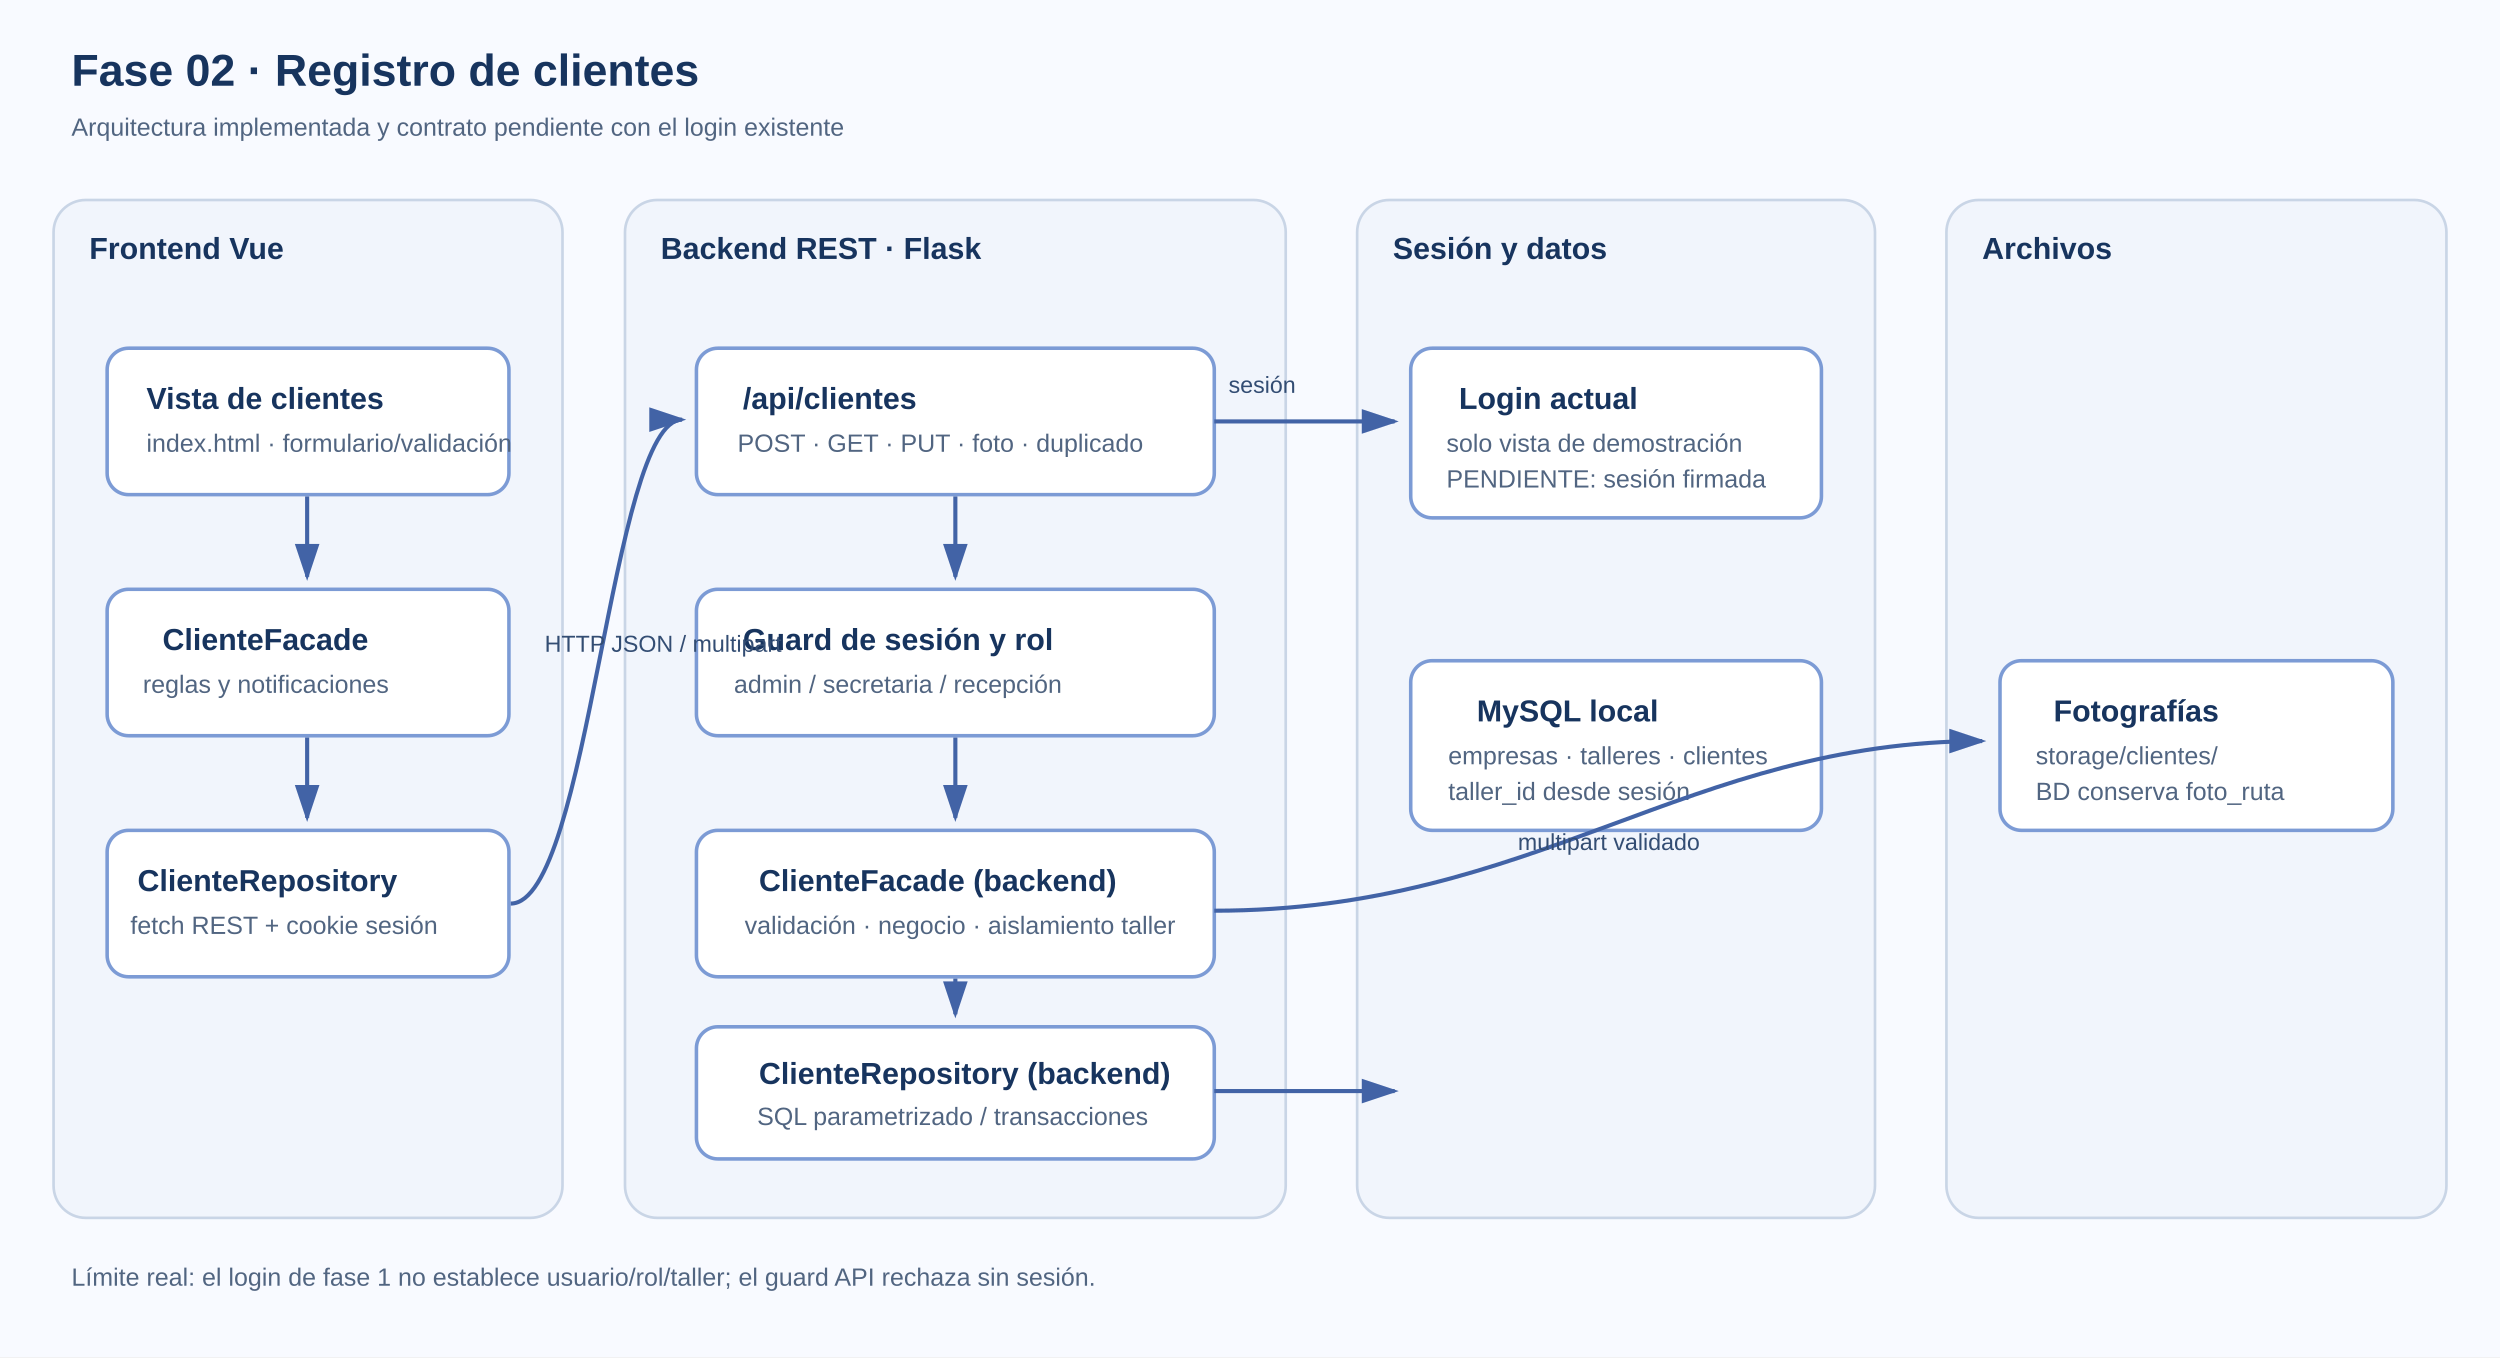
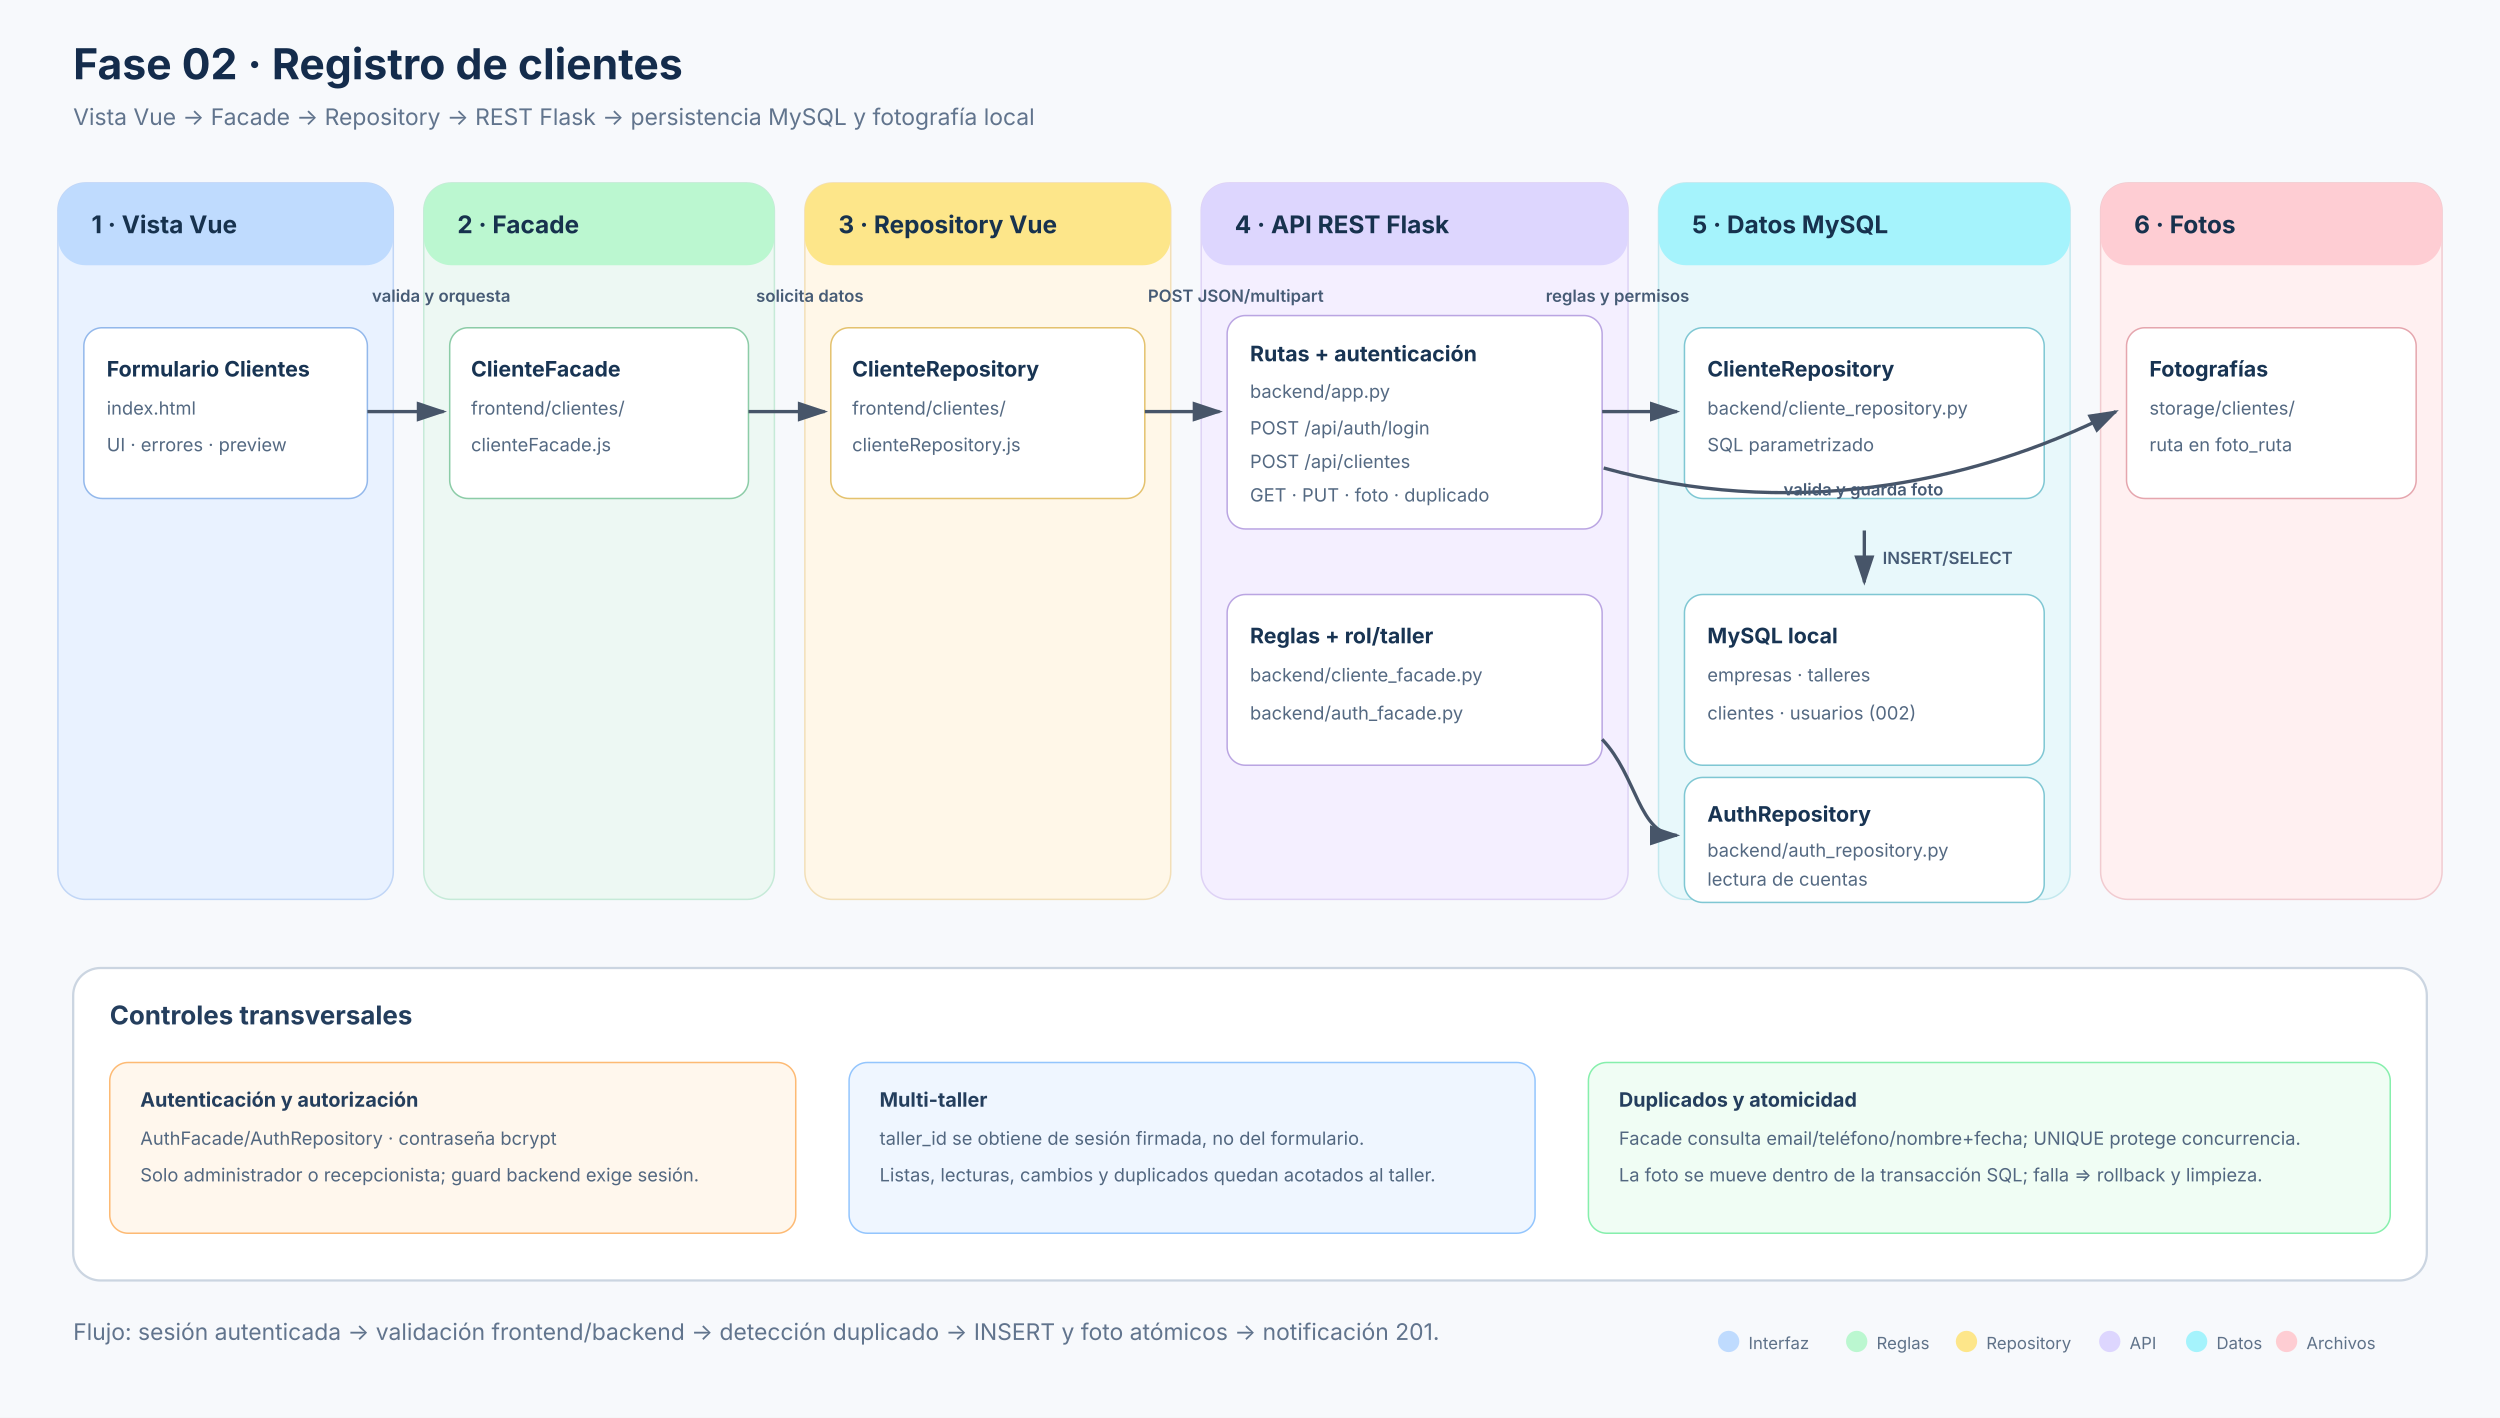
- <svg xmlns="http://www.w3.org/2000/svg" width="1400" height="760" viewBox="0 0 1400 760" role="img" aria-labelledby="title desc">
+ <svg xmlns="http://www.w3.org/2000/svg" viewBox="0 0 1640 930" role="img" aria-labelledby="title desc">
  <defs>
    <marker id="arrow" markerWidth="10" markerHeight="10" refX="8" refY="3" orient="auto">
-       <path d="M0,0 L0,6 L9,3 z" fill="#4263a6" />
+       <path d="M0 0v6l9-3z" fill="#475569" />
    </marker>
-     <style>.box{fill:#fff;stroke:#7c9bd5;stroke-width:2;rx:12}.title{font:700 17px Arial;fill:#17345e}.sub{font:14px Arial;fill:#516581}.link{stroke:#4263a6;stroke-width:2.3;fill:none;marker-end:url(#arrow)}.label{font:13px Arial;fill:#334d73}.zone{fill:#f1f5fc;stroke:#c9d5e6;stroke-width:1.5;rx:18}</style>
+     <style>
+ text{font-family:Inter,Arial,sans-serif}.title{font-size:28px;font-weight:750;fill:#142c4c}.subtitle{font-size:15px;fill:#61748d}.coltitle{font-size:16px;font-weight:700;fill:#17324e}.name{font-size:14px;font-weight:700;fill:#183453}.small{font-size:12px;fill:#546982}.tiny{font-size:11px;fill:#5f7289}.edge{stroke:#475569;stroke-width:2.2;fill:none;marker-end:url(#arrow)}.edge-label{font-size:11px;font-weight:600;fill:#465b75}.trans-title{font-size:13px;font-weight:700;fill:#243e5d}.trans-text{font-size:12px;fill:#526780}</style>
  </defs>
-   <rect width="1400" height="760" fill="#f8faff" />
-   <text x="40" y="48" class="title" style="font-size:25px">Fase 02 · Registro de clientes</text>
-   <text x="40" y="76" class="sub">Arquitectura implementada y contrato pendiente con el login existente</text>
-   <rect class="zone" x="30" y="112" width="285" height="570" />
-   <text x="50" y="145" class="title">Frontend Vue</text>
-   <rect class="box" x="60" y="195" width="225" height="82" />
-   <text class="title" x="82" y="229">Vista de clientes</text>
-   <text class="sub" x="82" y="253">index.html · formulario/validación</text>
-   <rect class="box" x="60" y="330" width="225" height="82" />
-   <text class="title" x="91" y="364">ClienteFacade</text>
-   <text class="sub" x="80" y="388">reglas y notificaciones</text>
-   <rect class="box" x="60" y="465" width="225" height="82" />
-   <text class="title" x="77" y="499">ClienteRepository</text>
-   <text class="sub" x="73" y="523">fetch REST + cookie sesión</text>
-   <path class="link" d="M172 278v45" />
-   <path class="link" d="M172 413v45" />
-   <rect class="zone" x="350" y="112" width="370" height="570" />
-   <text x="370" y="145" class="title">Backend REST · Flask</text>
-   <rect class="box" x="390" y="195" width="290" height="82" />
-   <text class="title" x="416" y="229">/api/clientes</text>
-   <text class="sub" x="413" y="253">POST · GET · PUT · foto · duplicado</text>
-   <rect class="box" x="390" y="330" width="290" height="82" />
-   <text class="title" x="416" y="364">Guard de sesión y rol</text>
-   <text class="sub" x="411" y="388">admin / secretaria / recepción</text>
-   <rect class="box" x="390" y="465" width="290" height="82" />
-   <text class="title" x="425" y="499">ClienteFacade (backend)</text>
-   <text class="sub" x="417" y="523">validación · negocio · aislamiento taller</text>
-   <rect class="box" x="390" y="575" width="290" height="74" />
-   <text class="title" x="425" y="607">ClienteRepository (backend)</text>
-   <text class="sub" x="424" y="630">SQL parametrizado / transacciones</text>
-   <path class="link" d="M535 278v45" />
-   <path class="link" d="M535 413v45" />
-   <path class="link" d="M535 548v20" />
-   <path class="link" d="M286 506 C330 506 342 235 382 235" />
-   <text class="label" x="305" y="365">HTTP JSON / multipart</text>
-   <rect class="zone" x="760" y="112" width="290" height="570" />
-   <text x="780" y="145" class="title">Sesión y datos</text>
-   <rect class="box" x="790" y="195" width="230" height="95" />
-   <text class="title" x="817" y="229">Login actual</text>
-   <text class="sub" x="810" y="253">solo vista de demostración</text>
-   <text class="sub" x="810" y="273">PENDIENTE: sesión firmada</text>
-   <rect class="box" x="790" y="370" width="230" height="95" />
-   <text class="title" x="827" y="404">MySQL local</text>
-   <text class="sub" x="811" y="428">empresas · talleres · clientes</text>
-   <text class="sub" x="811" y="448">taller_id desde sesión</text>
-   <path class="link" d="M680 236h101" />
-   <text class="label" x="688" y="220">sesión</text>
-   <path class="link" d="M680 611h101" />
-   <rect class="zone" x="1090" y="112" width="280" height="570" />
-   <text x="1110" y="145" class="title">Archivos</text>
-   <rect class="box" x="1120" y="370" width="220" height="95" />
-   <text class="title" x="1150" y="404">Fotografías</text>
-   <text class="sub" x="1140" y="428">storage/clientes/</text>
-   <text class="sub" x="1140" y="448">BD conserva foto_ruta</text>
-   <path class="link" d="M680 510 C860 510 945 415 1110 415" />
-   <text class="label" x="850" y="476">multipart validado</text>
-   <text class="sub" x="40" y="720">Límite real: el login de fase 1 no establece usuario/rol/taller; el guard API rechaza sin sesión.</text>
+   <rect width="1640" height="930" fill="#f7f9fc" />
+   <text x="48" y="52" class="title">Fase 02 · Registro de clientes</text>
+   <text x="48" y="82" class="subtitle">Vista Vue → Facade → Repository → REST Flask → persistencia MySQL y fotografía local</text>
+   <g>
+     <rect x="38" y="120" width="220" height="470" rx="18" fill="#e9f2ff" stroke="#c1d6f6" />
+     <rect x="38" y="120" width="220" height="54" rx="18" fill="#bfdbfe" />
+     <text x="60" y="153" class="coltitle">1 · Vista Vue</text>
+     <rect x="278" y="120" width="230" height="470" rx="18" fill="#edf8f3" stroke="#c6ead8" />
+     <rect x="278" y="120" width="230" height="54" rx="18" fill="#bbf7d0" />
+     <text x="300" y="153" class="coltitle">2 · Facade</text>
+     <rect x="528" y="120" width="240" height="470" rx="18" fill="#fff7e8" stroke="#f2dfb8" />
+     <rect x="528" y="120" width="240" height="54" rx="18" fill="#fde68a" />
+     <text x="550" y="153" class="coltitle">3 · Repository Vue</text>
+     <rect x="788" y="120" width="280" height="470" rx="18" fill="#f4efff" stroke="#ded2f5" />
+     <rect x="788" y="120" width="280" height="54" rx="18" fill="#ddd6fe" />
+     <text x="810" y="153" class="coltitle">4 · API REST Flask</text>
+     <rect x="1088" y="120" width="270" height="470" rx="18" fill="#e8f8fb" stroke="#c3e8ee" />
+     <rect x="1088" y="120" width="270" height="54" rx="18" fill="#a5f3fc" />
+     <text x="1110" y="153" class="coltitle">5 · Datos MySQL</text>
+     <rect x="1378" y="120" width="224" height="470" rx="18" fill="#fff0f1" stroke="#f1cbd0" />
+     <rect x="1378" y="120" width="224" height="54" rx="18" fill="#fecdd3" />
+     <text x="1400" y="153" class="coltitle">6 · Fotos</text>
+   </g>
+   <g>
+     <rect x="55" y="215" width="186" height="112" rx="12" fill="#fff" stroke="#93b8eb" />
+     <text x="70" y="247" class="name">Formulario Clientes</text>
+     <text x="70" y="272" class="small">index.html</text>
+     <text x="70" y="296" class="small">UI · errores · preview</text>
+     <rect x="295" y="215" width="196" height="112" rx="12" fill="#fff" stroke="#8ccca7" />
+     <text x="309" y="247" class="name">ClienteFacade</text>
+     <text x="309" y="272" class="small">frontend/clientes/</text>
+     <text x="309" y="296" class="small">clienteFacade.js</text>
+     <rect x="545" y="215" width="206" height="112" rx="12" fill="#fff" stroke="#e4c26e" />
+     <text x="559" y="247" class="name">ClienteRepository</text>
+     <text x="559" y="272" class="small">frontend/clientes/</text>
+     <text x="559" y="296" class="small">clienteRepository.js</text>
+     <rect x="805" y="207" width="246" height="140" rx="12" fill="#fff" stroke="#baa5e2" />
+     <text x="820" y="237" class="name">Rutas + autenticación</text>
+     <text x="820" y="261" class="small">backend/app.py</text>
+     <text x="820" y="285" class="small">POST /api/auth/login</text>
+     <text x="820" y="307" class="small">POST /api/clientes</text>
+     <text x="820" y="329" class="small">GET · PUT · foto · duplicado</text>
+     <rect x="805" y="390" width="246" height="112" rx="12" fill="#fff" stroke="#baa5e2" />
+     <text x="820" y="422" class="name">Reglas + rol/taller</text>
+     <text x="820" y="447" class="small">backend/cliente_facade.py</text>
+     <text x="820" y="472" class="small">backend/auth_facade.py</text>
+     <rect x="1105" y="215" width="236" height="112" rx="12" fill="#fff" stroke="#7fc7d3" />
+     <text x="1120" y="247" class="name">ClienteRepository</text>
+     <text x="1120" y="272" class="small">backend/cliente_repository.py</text>
+     <text x="1120" y="296" class="small">SQL parametrizado</text>
+     <rect x="1105" y="390" width="236" height="112" rx="12" fill="#fff" stroke="#7fc7d3" />
+     <text x="1120" y="422" class="name">MySQL local</text>
+     <text x="1120" y="447" class="small">empresas · talleres</text>
+     <text x="1120" y="472" class="small">clientes · usuarios (002)</text>
+     <rect x="1395" y="215" width="190" height="112" rx="12" fill="#fff" stroke="#e5a6ae" />
+     <text x="1410" y="247" class="name">Fotografías</text>
+     <text x="1410" y="272" class="small">storage/clientes/</text>
+     <text x="1410" y="296" class="small">ruta en foto_ruta</text>
+     <rect x="1105" y="510" width="236" height="82" rx="12" fill="#fff" stroke="#7fc7d3" />
+     <text x="1120" y="539" class="name">AuthRepository</text>
+     <text x="1120" y="562" class="small">backend/auth_repository.py</text>
+     <text x="1120" y="581" class="small">lectura de cuentas</text>
+   </g>
+   <path class="edge" d="M241 270h50" />
+   <text x="244" y="198" class="edge-label">valida y orquesta</text>
+   <path class="edge" d="M491 270h50" />
+   <text x="496" y="198" class="edge-label">solicita datos</text>
+   <path class="edge" d="M751 270h49" />
+   <text x="753" y="198" class="edge-label">POST JSON/multipart</text>
+   <path class="edge" d="M1051 270h49" />
+   <text x="1014" y="198" class="edge-label">reglas y permisos</text>
+   <path class="edge" d="M1223 348v34" />
+   <text x="1235" y="370" class="edge-label">INSERT/SELECT</text>
+   <path class="edge" d="M1052 307 C1170 340 1290 320 1388 270" />
+   <text x="1170" y="325" class="edge-label">valida y guarda foto</text>
+   <path class="edge" d="M1051 485 C1074 509 1075 548 1100 548" />
+   <rect x="48" y="635" width="1544" height="205" rx="18" fill="#fff" stroke="#cbd5e1" stroke-width="1.5" />
+   <text x="72" y="672" class="trans-title" style="font-size:17px">Controles transversales</text>
+   <rect x="72" y="697" width="450" height="112" rx="12" fill="#fff7ed" stroke="#fdba74" />
+   <text x="92" y="726" class="trans-title">Autenticación y autorización</text>
+   <text x="92" y="751" class="trans-text">AuthFacade/AuthRepository · contraseña bcrypt</text>
+   <text x="92" y="775" class="trans-text">Solo administrador o recepcionista; guard backend exige sesión.</text>
+   <rect x="557" y="697" width="450" height="112" rx="12" fill="#eff6ff" stroke="#93c5fd" />
+   <text x="577" y="726" class="trans-title">Multi-taller</text>
+   <text x="577" y="751" class="trans-text">taller_id se obtiene de sesión firmada, no del formulario.</text>
+   <text x="577" y="775" class="trans-text">Listas, lecturas, cambios y duplicados quedan acotados al taller.</text>
+   <rect x="1042" y="697" width="526" height="112" rx="12" fill="#f0fdf4" stroke="#86efac" />
+   <text x="1062" y="726" class="trans-title">Duplicados y atomicidad</text>
+   <text x="1062" y="751" class="trans-text">Facade consulta email/teléfono/nombre+fecha; UNIQUE protege concurrencia.</text>
+   <text x="1062" y="775" class="trans-text">La foto se mueve dentro de la transacción SQL; falla =&gt; rollback y limpieza.</text>
+   <text x="48" y="879" class="subtitle">Flujo: sesión autenticada → validación frontend/backend → detección duplicado → INSERT y foto atómicos → notificación 201.</text>
+   <circle cx="1134" cy="880" r="7" fill="#bfdbfe" />
+   <text x="1147" y="885" class="tiny">Interfaz</text>
+   <circle cx="1218" cy="880" r="7" fill="#bbf7d0" />
+   <text x="1231" y="885" class="tiny">Reglas</text>
+   <circle cx="1290" cy="880" r="7" fill="#fde68a" />
+   <text x="1303" y="885" class="tiny">Repository</text>
+   <circle cx="1384" cy="880" r="7" fill="#ddd6fe" />
+   <text x="1397" y="885" class="tiny">API</text>
+   <circle cx="1441" cy="880" r="7" fill="#a5f3fc" />
+   <text x="1454" y="885" class="tiny">Datos</text>
+   <circle cx="1500" cy="880" r="7" fill="#fecdd3" />
+   <text x="1513" y="885" class="tiny">Archivos</text>
</svg>
